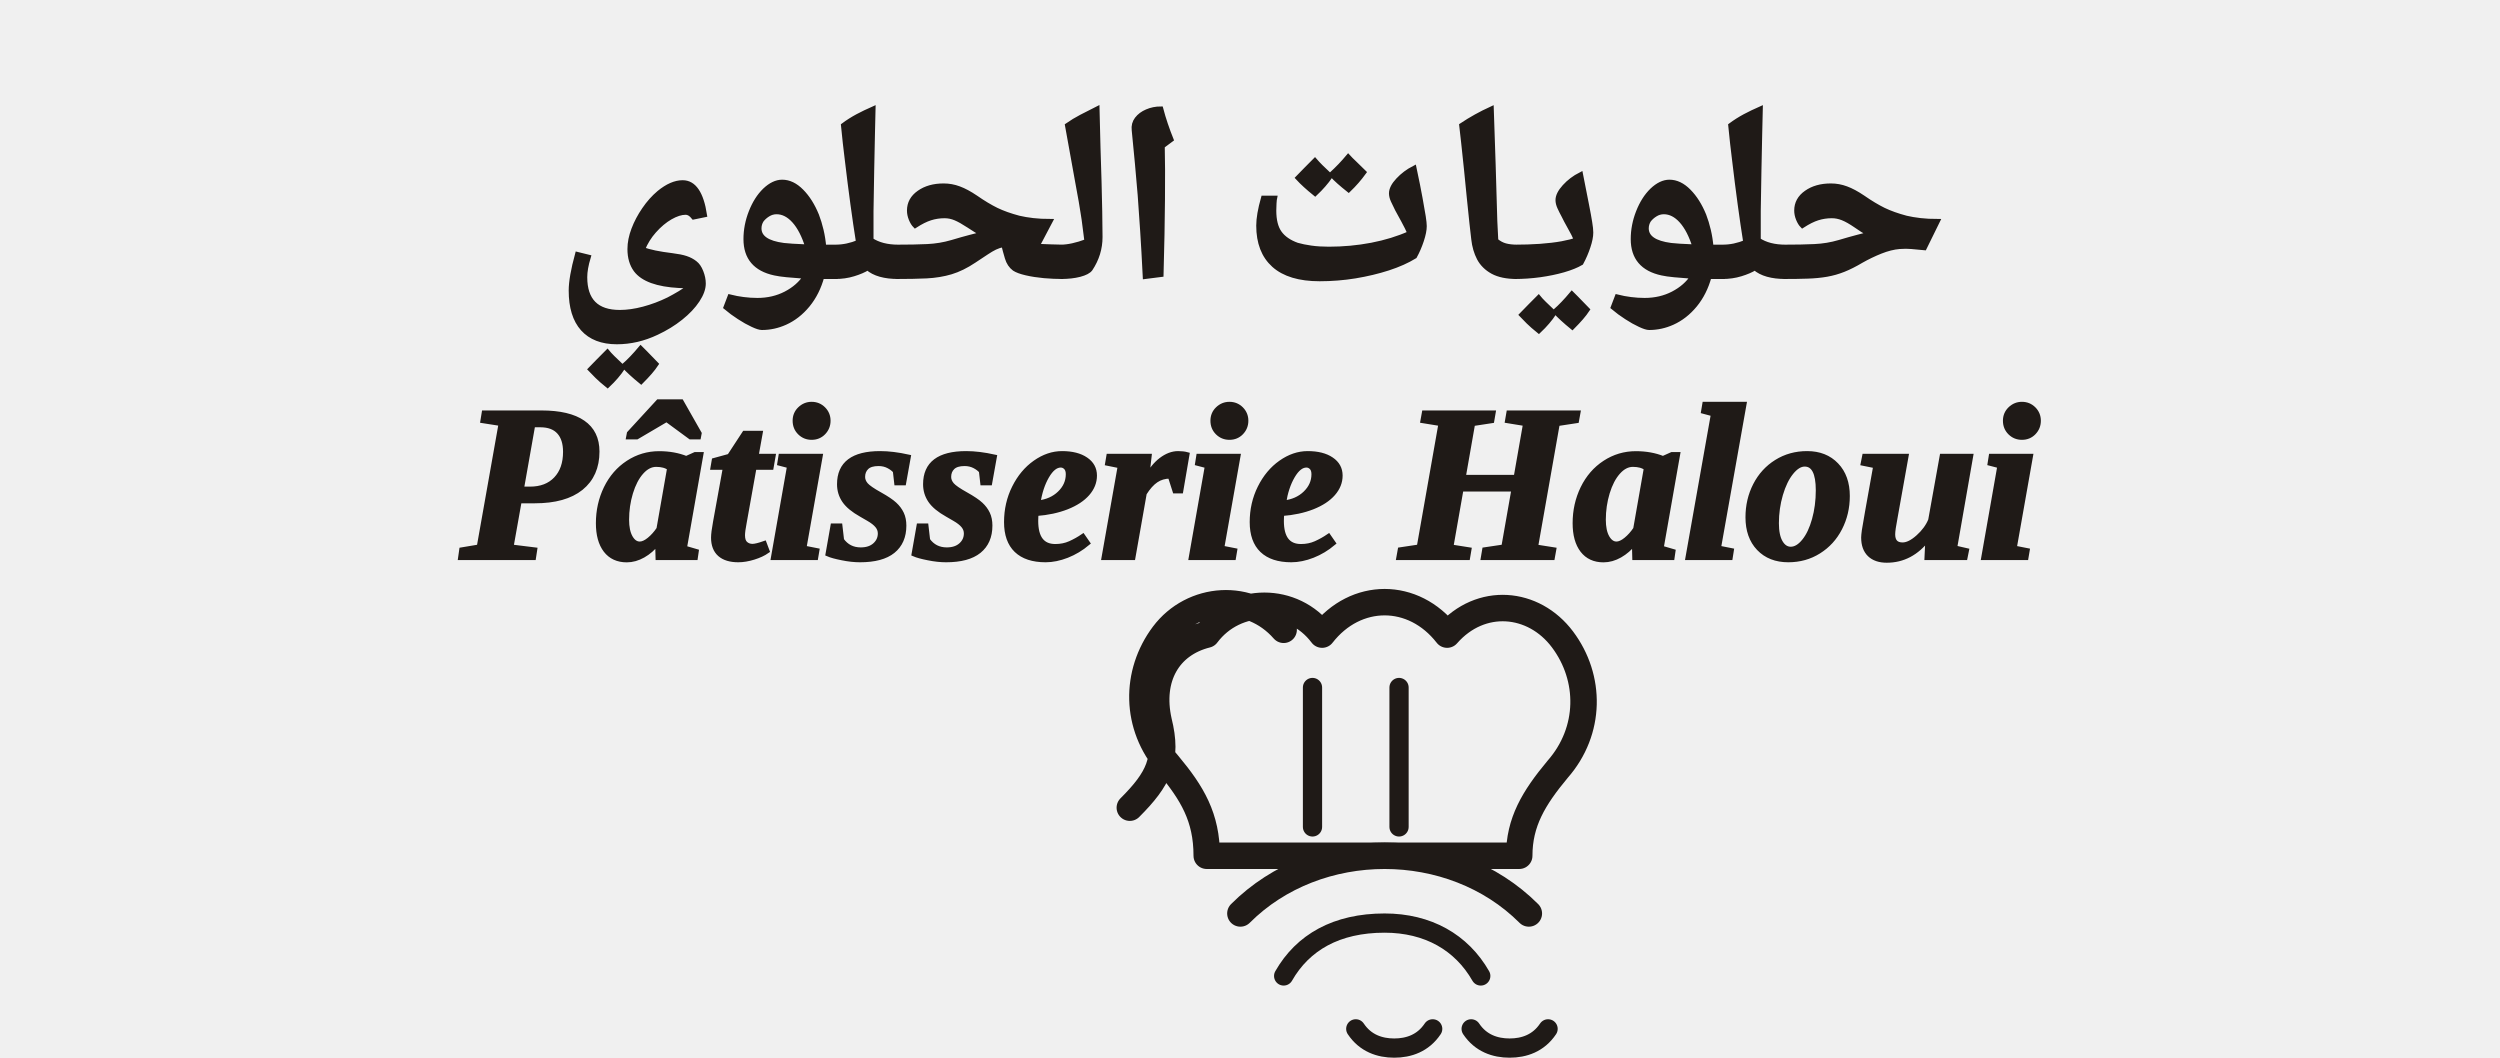
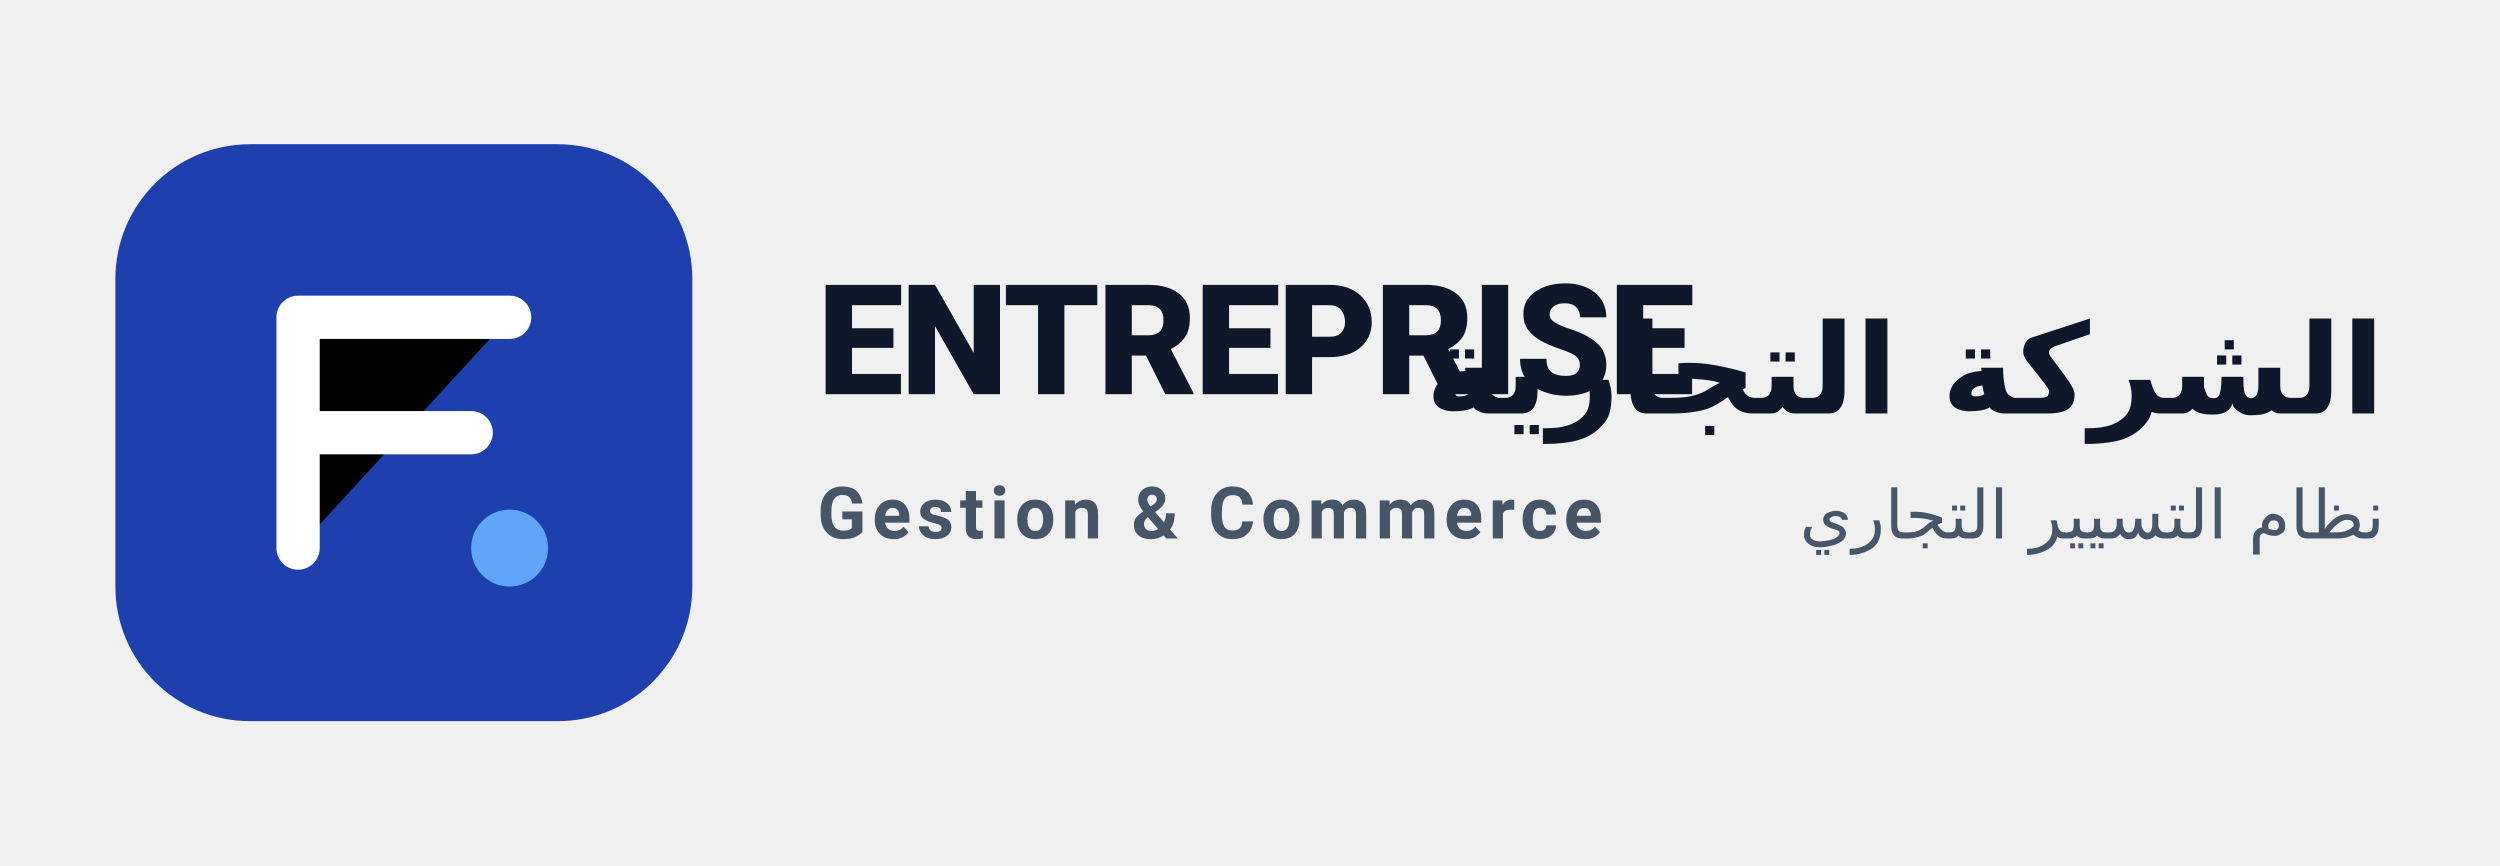
- <svg xmlns="http://www.w3.org/2000/svg" viewBox="0 0 520 220" role="img" aria-labelledby="title desc">
+ <svg xmlns="http://www.w3.org/2000/svg" viewBox="0 0 520 180" role="img" aria-labelledby="title desc">
  <style>
-     .ink { fill: #1f1a17; stroke: #1f1a17; }
-     .ar {
-       font-family: "Noto Naskh Arabic", "Amiri", serif;
-       font-size: 52px;
+     .ink-dark { fill: #0f172a; }
+     .ink-muted { fill: #475569; }
+     .ink-accent { fill: #1e40af; }
+     .fr-title {
+       font-family: -apple-system, BlinkMacSystemFont, "Segoe UI", Roboto, "Helvetica Neue", sans-serif;
+       font-size: 32px;
+       font-weight: 800;
+       letter-spacing: -0.02em;
+     }
+     .fr-sub {
+       font-family: -apple-system, BlinkMacSystemFont, "Segoe UI", Roboto, "Helvetica Neue", sans-serif;
+       font-size: 15px;
+       font-weight: 600;
+       letter-spacing: 0.08em;
+       text-transform: uppercase;
+     }
+     .ar-title {
+       font-family: "Segoe UI", Tahoma, Arial, sans-serif;
+       font-size: 26px;
      font-weight: 700;
    }
-     .fr {
-       font-family: "Times New Roman", "Georgia", serif;
-       font-size: 46px;
-       font-style: italic;
-       font-weight: 600;
-     }
-     .line {
-       fill: none;
-       stroke: #1f1a17;
-       stroke-linecap: round;
-       stroke-linejoin: round;
-       stroke-width: 5.5;
-     }
-     .line-thin {
-       fill: none;
-       stroke: #1f1a17;
-       stroke-linecap: round;
-       stroke-linejoin: round;
-       stroke-width: 4;
-     }
  </style>
-   <text class="ar ink" x="260" y="58" text-anchor="middle">حلويات الحلوي</text>
-   <text class="fr ink" x="260" y="116" text-anchor="middle">Pâtisserie Haloui</text>
-   <g transform="translate(203 126)">
-     <path class="line" d="M48 6c-8 2-12 9-10 18 2 8 0 12-6 18m16-36c6-8 18-8 24 0m0 0c7-9 19-9 26 0m0 0c7-8 18-7 24 1 6 8 6 19-1 27-5 6-8 11-8 18H48c0-8-3-13-8-19-7-8-7-19-1-27 6-8 18-9 25-1" />
-     <path class="line-thin" d="M70 17v29m18-29v29" />
-     <path class="line" d="M55 64c8-8 19-12 30-12s22 4 30 12" />
-     <path class="line-thin" d="M64 77c4-7 11-11 21-11 9 0 16 4 20 11" />
-     <path class="line-thin" d="M79 88c2 3 5 4 8 4s6-1 8-4m8 0c2 3 5 4 8 4s6-1 8-4" />
-     <path class="line" d="M79 101c7 5 14 7 22 7 9 0 16-2 23-7" />
-     <path class="line-thin" d="M92 116l-8 20m18-16v18m18-18l8 20" />
-     <path class="line-thin" d="M62 112l-16 10m82-10l16 10" />
+   <g transform="translate(24, 30)">
+     <rect width="120" height="120" rx="28" fill="#1e40af" />
+     <path d="M38 84V36H82M38 60H74" stroke="#ffffff" stroke-width="9" stroke-linecap="round" stroke-linejoin="round" />
+     <circle cx="82" cy="84" r="8" fill="#60a5fa" />
  </g>
+   <text class="fr-title ink-dark" x="170" y="82">ENTREPRISE</text>
+   <text class="fr-sub ink-muted" x="170" y="112">Gestion &amp; Commerce</text>
+   <text class="ar-title ink-dark" x="496" y="86" text-anchor="end">الشركة التجارية</text>
+   <text class="ink-muted" x="496" y="112" text-anchor="end" font-size="14" font-family="sans-serif">نظام التسيير التجاري</text>
</svg>
